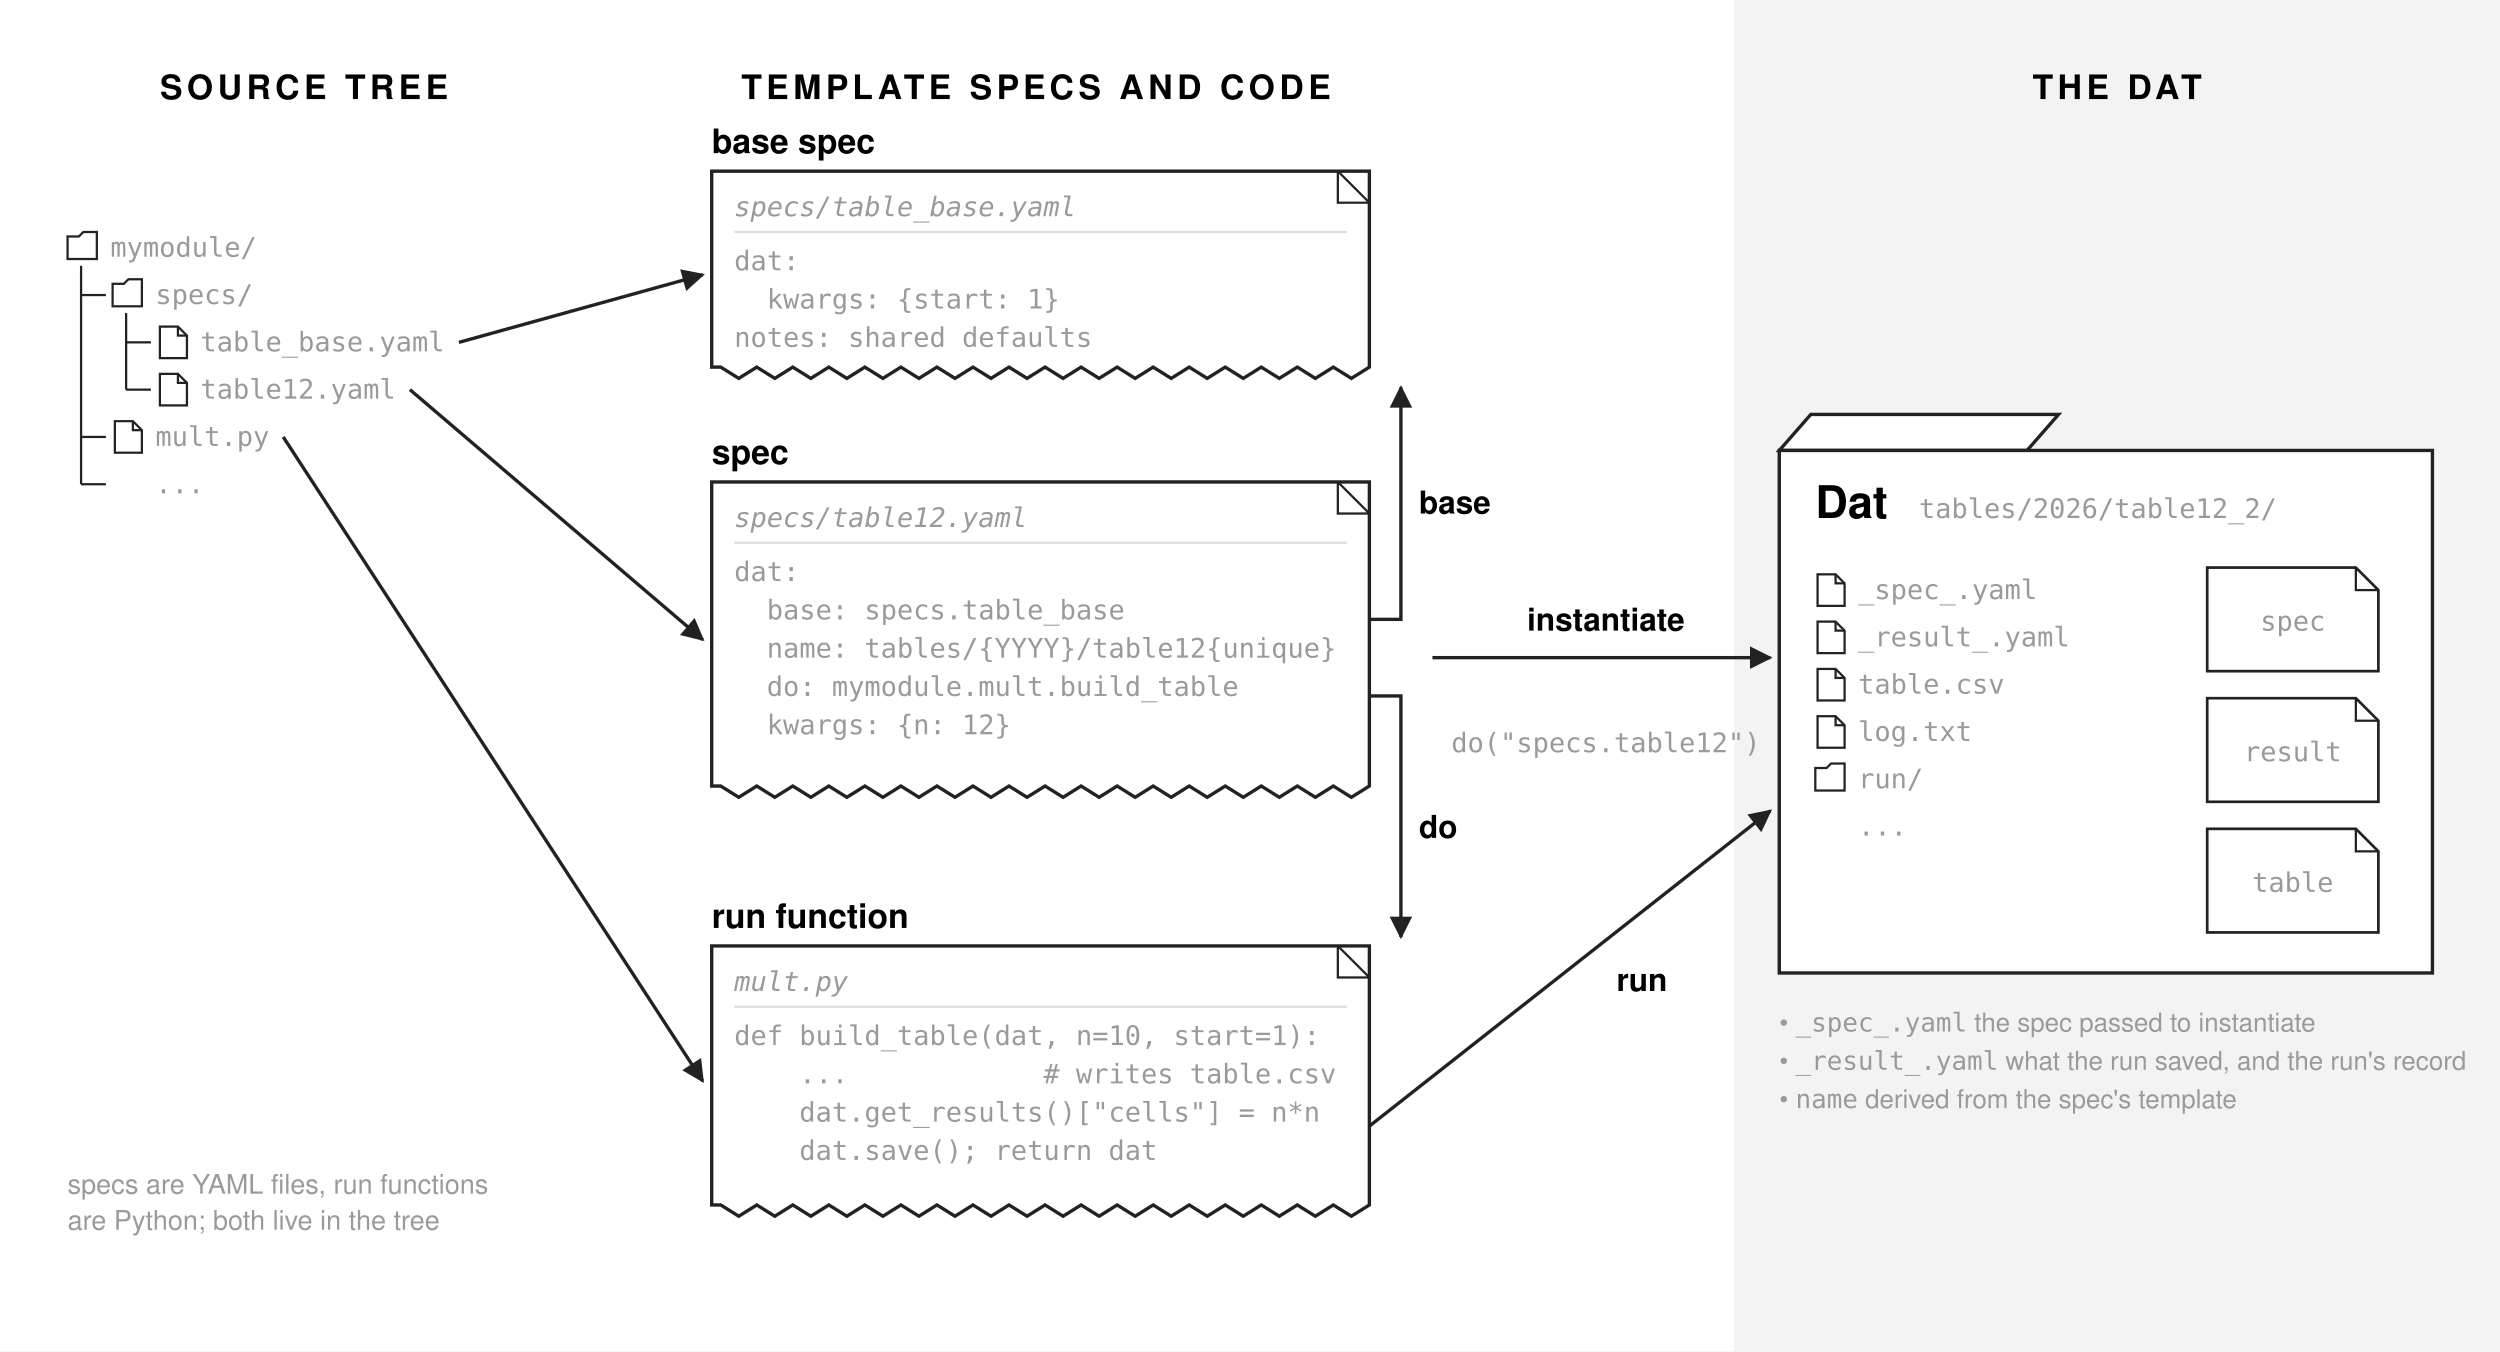
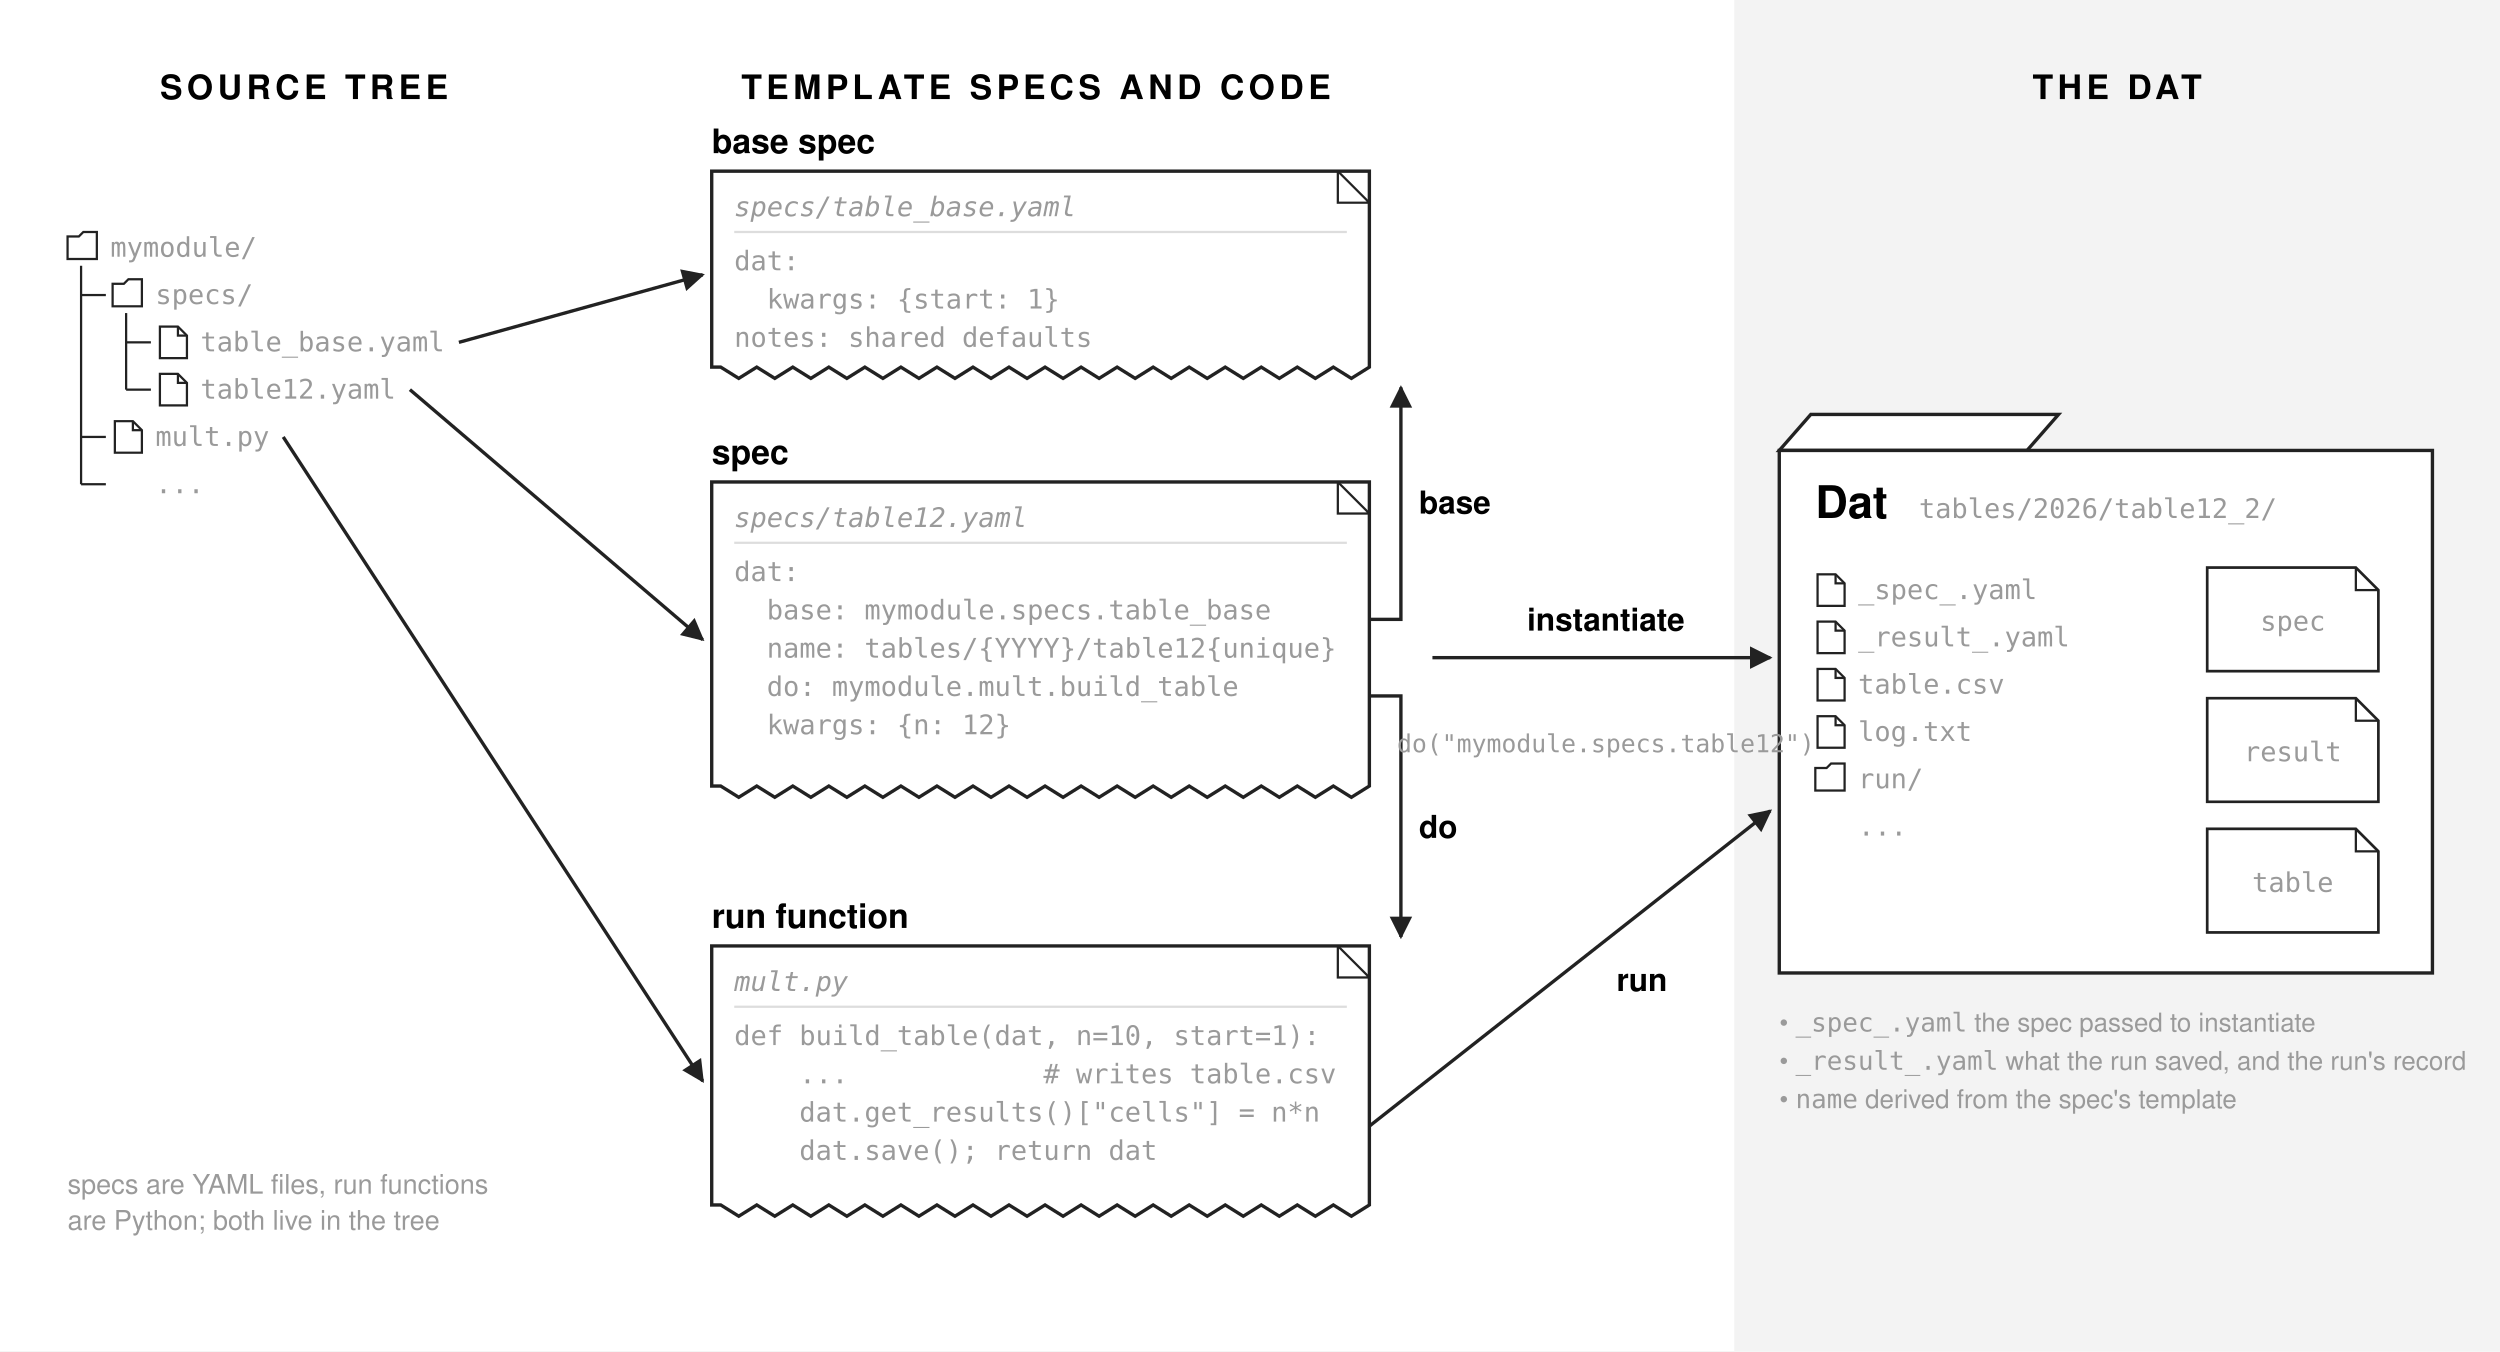
<svg xmlns="http://www.w3.org/2000/svg" xml:space="preserve" viewBox="0 0 1110 600" width="1110" height="600" font-family="'Helvetica Neue', Helvetica, Arial, sans-serif">
  <defs>
    <marker id="head" markerWidth="10" markerHeight="10" refX="9" refY="5" orient="auto" markerUnits="userSpaceOnUse">
      <path d="M0,0 L10,5 L0,10 Z" fill="#222" />
    </marker>
  </defs>
  <rect width="1110" height="600" fill="#ffffff" />
  <rect x="770" y="0" width="340" height="600" fill="#f3f3f3" />
  <text x="135" y="44" font-size="15" fill="#000" font-weight="bold" letter-spacing="2" text-anchor="middle">SOURCE TREE</text>
  <text x="460" y="44" font-size="15" fill="#000" font-weight="bold" letter-spacing="2" text-anchor="middle">TEMPLATE SPECS AND CODE</text>
  <text x="940" y="44" font-size="15" fill="#000" font-weight="bold" letter-spacing="2" text-anchor="middle">THE DAT</text>
  <path d="M30,105 h5 l2,-2 h6 v12 h-13 Z" fill="#fff" stroke="#222" stroke-width="1" />
  <text x="49" y="114" font-size="12" fill="#9a9a9a" font-family="Menlo, monospace">mymodule/</text>
  <path d="M50,126 h5 l2,-2 h6 v12 h-13 Z" fill="#fff" stroke="#222" stroke-width="1" />
  <text x="69" y="135" font-size="12" fill="#9a9a9a" font-family="Menlo, monospace">specs/</text>
  <path d="M71,145 h8 l4,4 v10 h-12 Z" fill="#fff" stroke="#222" stroke-width="1" />
  <path d="M79,145 v4 h4" fill="none" stroke="#222" stroke-width="1" />
  <text x="89" y="156" font-size="12" fill="#9a9a9a" font-family="Menlo, monospace">table_base.yaml</text>
  <path d="M71,166 h8 l4,4 v10 h-12 Z" fill="#fff" stroke="#222" stroke-width="1" />
  <path d="M79,166 v4 h4" fill="none" stroke="#222" stroke-width="1" />
  <text x="89" y="177" font-size="12" fill="#9a9a9a" font-family="Menlo, monospace">table12.yaml</text>
  <path d="M51,187 h8 l4,4 v10 h-12 Z" fill="#fff" stroke="#222" stroke-width="1" />
  <path d="M59,187 v4 h4" fill="none" stroke="#222" stroke-width="1" />
  <text x="69" y="198" font-size="12" fill="#9a9a9a" font-family="Menlo, monospace">mult.py</text>
  <text x="69" y="219" font-size="12" fill="#9a9a9a" font-family="Menlo, monospace">...</text>
  <line x1="36" y1="118" x2="36" y2="215" stroke="#222" stroke-width="1" />
  <line x1="36" y1="131" x2="47" y2="131" stroke="#222" stroke-width="1" />
  <line x1="36" y1="194" x2="47" y2="194" stroke="#222" stroke-width="1" />
  <line x1="36" y1="215" x2="47" y2="215" stroke="#222" stroke-width="1" />
  <line x1="56" y1="139" x2="56" y2="173" stroke="#222" stroke-width="1" />
  <line x1="56" y1="152" x2="67" y2="152" stroke="#222" stroke-width="1" />
  <line x1="56" y1="173" x2="67" y2="173" stroke="#222" stroke-width="1" />
  <text x="30" y="530" font-size="12" fill="#9a9a9a">specs are YAML files, run functions</text>
  <text x="30" y="546" font-size="12" fill="#9a9a9a">are Python; both live in the tree</text>
  <path d="M316,76 H608 V163 l-8,5 l-8,-5 l-8,5 l-8,-5 l-8,5 l-8,-5 l-8,5 l-8,-5 l-8,5 l-8,-5 l-8,5 l-8,-5 l-8,5 l-8,-5 l-8,5 l-8,-5 l-8,5 l-8,-5 l-8,5 l-8,-5 l-8,5 l-8,-5 l-8,5 l-8,-5 l-8,5 l-8,-5 l-8,5 l-8,-5 l-8,5 l-8,-5 l-8,5 l-8,-5 l-8,5 l-8,-5 l-8,5 l-8,-5 H316 Z" fill="#fff" stroke="#222" stroke-width="1.5" />
  <path d="M594,76 v14 h14 M594,76 l14,14" fill="none" stroke="#222" stroke-width="1" />
  <text x="316" y="68" font-size="15" fill="#000" font-weight="bold">base spec</text>
  <text x="326" y="96" font-size="12" fill="#9a9a9a" font-family="Menlo, monospace" font-style="italic">specs/table_base.yaml</text>
  <line x1="326" y1="103" x2="598" y2="103" stroke="#ddd" />
  <text x="326" y="120" font-size="12" fill="#9a9a9a" font-family="Menlo, monospace" xml:space="preserve">dat:</text>
  <text x="326" y="137" font-size="12" fill="#9a9a9a" font-family="Menlo, monospace" xml:space="preserve">  kwargs: {start: 1}</text>
  <text x="326" y="154" font-size="12" fill="#9a9a9a" font-family="Menlo, monospace" xml:space="preserve">notes: shared defaults</text>
  <path d="M316,214 H608 V349 l-8,5 l-8,-5 l-8,5 l-8,-5 l-8,5 l-8,-5 l-8,5 l-8,-5 l-8,5 l-8,-5 l-8,5 l-8,-5 l-8,5 l-8,-5 l-8,5 l-8,-5 l-8,5 l-8,-5 l-8,5 l-8,-5 l-8,5 l-8,-5 l-8,5 l-8,-5 l-8,5 l-8,-5 l-8,5 l-8,-5 l-8,5 l-8,-5 l-8,5 l-8,-5 l-8,5 l-8,-5 l-8,5 l-8,-5 H316 Z" fill="#fff" stroke="#222" stroke-width="1.5" />
  <path d="M594,214 v14 h14 M594,214 l14,14" fill="none" stroke="#222" stroke-width="1" />
  <text x="316" y="206" font-size="15" fill="#000" font-weight="bold">spec</text>
  <text x="326" y="234" font-size="12" fill="#9a9a9a" font-family="Menlo, monospace" font-style="italic">specs/table12.yaml</text>
  <line x1="326" y1="241" x2="598" y2="241" stroke="#ddd" />
  <text x="326" y="258" font-size="12" fill="#9a9a9a" font-family="Menlo, monospace" xml:space="preserve">dat:</text>
-   <text x="326" y="275" font-size="12" fill="#9a9a9a" font-family="Menlo, monospace" xml:space="preserve">  base: specs.table_base</text>
+   <text x="326" y="275" font-size="12" fill="#9a9a9a" font-family="Menlo, monospace" xml:space="preserve">  base: mymodule.specs.table_base</text>
  <text x="326" y="292" font-size="12" fill="#9a9a9a" font-family="Menlo, monospace" xml:space="preserve">  name: tables/{YYYY}/table12{unique}</text>
  <text x="326" y="309" font-size="12" fill="#9a9a9a" font-family="Menlo, monospace" xml:space="preserve">  do: mymodule.mult.build_table</text>
  <text x="326" y="326" font-size="12" fill="#9a9a9a" font-family="Menlo, monospace" xml:space="preserve">  kwargs: {n: 12}</text>
  <path d="M316,420 H608 V535 l-8,5 l-8,-5 l-8,5 l-8,-5 l-8,5 l-8,-5 l-8,5 l-8,-5 l-8,5 l-8,-5 l-8,5 l-8,-5 l-8,5 l-8,-5 l-8,5 l-8,-5 l-8,5 l-8,-5 l-8,5 l-8,-5 l-8,5 l-8,-5 l-8,5 l-8,-5 l-8,5 l-8,-5 l-8,5 l-8,-5 l-8,5 l-8,-5 l-8,5 l-8,-5 l-8,5 l-8,-5 l-8,5 l-8,-5 H316 Z" fill="#fff" stroke="#222" stroke-width="1.5" />
  <path d="M594,420 v14 h14 M594,420 l14,14" fill="none" stroke="#222" stroke-width="1" />
  <text x="316" y="412" font-size="15" fill="#000" font-weight="bold">run function</text>
  <text x="326" y="440" font-size="12" fill="#9a9a9a" font-family="Menlo, monospace" font-style="italic">mult.py</text>
  <line x1="326" y1="447" x2="598" y2="447" stroke="#ddd" />
  <text x="326" y="464" font-size="12" fill="#9a9a9a" font-family="Menlo, monospace" xml:space="preserve">def build_table(dat, n=10, start=1):</text>
  <text x="326" y="481" font-size="12" fill="#9a9a9a" font-family="Menlo, monospace" xml:space="preserve">    ...            # writes table.csv</text>
  <text x="326" y="498" font-size="12" fill="#9a9a9a" font-family="Menlo, monospace" xml:space="preserve">    dat.get_results()["cells"] = n*n</text>
  <text x="326" y="515" font-size="12" fill="#9a9a9a" font-family="Menlo, monospace" xml:space="preserve">    dat.save(); return dat</text>
  <polyline points="203.75,152 312,122" fill="none" stroke="#222" stroke-width="1.5" marker-end="url(#head)" />
  <polyline points="182.0,173 312,284" fill="none" stroke="#222" stroke-width="1.5" marker-end="url(#head)" />
  <polyline points="125.75,194 312,480" fill="none" stroke="#222" stroke-width="1.5" marker-end="url(#head)" />
  <polyline points="608,275 622,275 622,172" fill="none" stroke="#222" stroke-width="1.5" marker-end="url(#head)" />
  <text x="630" y="228" font-size="14" fill="#000" font-weight="bold" text-anchor="start">base</text>
  <polyline points="608,309 622,309 622,416" fill="none" stroke="#222" stroke-width="1.5" marker-end="url(#head)" />
  <text x="630" y="372" font-size="14" fill="#000" font-weight="bold" text-anchor="start">do</text>
  <path d="M790,200 h110 l14,-16 h-110 Z" fill="#fff" stroke="#222" stroke-width="1.5" />
  <rect x="790" y="200" width="290" height="232" fill="#fff" stroke="#222" stroke-width="1.5" />
  <text x="806" y="230" font-size="20" fill="#000" font-weight="bold">Dat</text>
  <text x="852" y="230" font-size="12" fill="#9a9a9a" font-family="Menlo, monospace">tables/2026/table12_2/</text>
  <path d="M807,255 h8 l4,4 v10 h-12 Z" fill="#fff" stroke="#222" stroke-width="1" />
  <path d="M815,255 v4 h4" fill="none" stroke="#222" stroke-width="1" />
  <text x="825" y="266" font-size="12" fill="#9a9a9a" font-family="Menlo, monospace">_spec_.yaml</text>
  <path d="M807,276 h8 l4,4 v10 h-12 Z" fill="#fff" stroke="#222" stroke-width="1" />
  <path d="M815,276 v4 h4" fill="none" stroke="#222" stroke-width="1" />
  <text x="825" y="287" font-size="12" fill="#9a9a9a" font-family="Menlo, monospace">_result_.yaml</text>
  <path d="M807,297 h8 l4,4 v10 h-12 Z" fill="#fff" stroke="#222" stroke-width="1" />
  <path d="M815,297 v4 h4" fill="none" stroke="#222" stroke-width="1" />
  <text x="825" y="308" font-size="12" fill="#9a9a9a" font-family="Menlo, monospace">table.csv</text>
  <path d="M807,318 h8 l4,4 v10 h-12 Z" fill="#fff" stroke="#222" stroke-width="1" />
  <path d="M815,318 v4 h4" fill="none" stroke="#222" stroke-width="1" />
  <text x="825" y="329" font-size="12" fill="#9a9a9a" font-family="Menlo, monospace">log.txt</text>
  <path d="M806,341 h5 l2,-2 h6 v12 h-13 Z" fill="#fff" stroke="#222" stroke-width="1" />
  <text x="825" y="350" font-size="12" fill="#9a9a9a" font-family="Menlo, monospace">run/</text>
  <text x="825" y="371" font-size="12" fill="#9a9a9a" font-family="Menlo, monospace">...</text>
  <path d="M980,252 H1046 L1056,262 V298 H980 Z" fill="#fff" stroke="#222" stroke-width="1.2" />
  <path d="M1046,252 v10 h10" fill="none" stroke="#222" stroke-width="1" />
  <text x="1018.0" y="280.0" font-size="12" fill="#9a9a9a" font-family="Menlo, monospace" text-anchor="middle">spec</text>
  <path d="M980,310 H1046 L1056,320 V356 H980 Z" fill="#fff" stroke="#222" stroke-width="1.2" />
  <path d="M1046,310 v10 h10" fill="none" stroke="#222" stroke-width="1" />
  <text x="1018.0" y="338.0" font-size="12" fill="#9a9a9a" font-family="Menlo, monospace" text-anchor="middle">result</text>
  <path d="M980,368 H1046 L1056,378 V414 H980 Z" fill="#fff" stroke="#222" stroke-width="1.2" />
  <path d="M1046,368 v10 h10" fill="none" stroke="#222" stroke-width="1" />
  <text x="1018.0" y="396.0" font-size="12" fill="#9a9a9a" font-family="Menlo, monospace" text-anchor="middle">table</text>
  <polyline points="636,292 786,292" fill="none" stroke="#222" stroke-width="1.5" marker-end="url(#head)" />
  <text x="713.0" y="280" font-size="14" fill="#000" font-weight="bold" text-anchor="middle">instantiate</text>
-   <text x="713.0" y="334" font-size="12" fill="#9a9a9a" font-family="Menlo, monospace" text-anchor="middle">do("specs.table12")</text>
+   <text x="713.0" y="334" font-size="11" fill="#9a9a9a" font-family="Menlo, monospace" text-anchor="middle">do("mymodule.specs.table12")</text>
  <polyline points="608,500 786,360" fill="none" stroke="#222" stroke-width="1.5" marker-end="url(#head)" />
  <text x="729.0" y="440" font-size="14" fill="#000" font-weight="bold" text-anchor="middle">run</text>
  <text x="790" y="458" font-size="11.5" fill="#9a9a9a">• <tspan font-family="Menlo, monospace">_spec_.yaml</tspan> the spec passed to instantiate</text>
  <text x="790" y="475" font-size="11.5" fill="#9a9a9a">• <tspan font-family="Menlo, monospace">_result_.yaml</tspan> what the run saved, and the run's record</text>
  <text x="790" y="492" font-size="11.5" fill="#9a9a9a">• <tspan font-family="Menlo, monospace">name</tspan> derived from the spec's template</text>
</svg>
